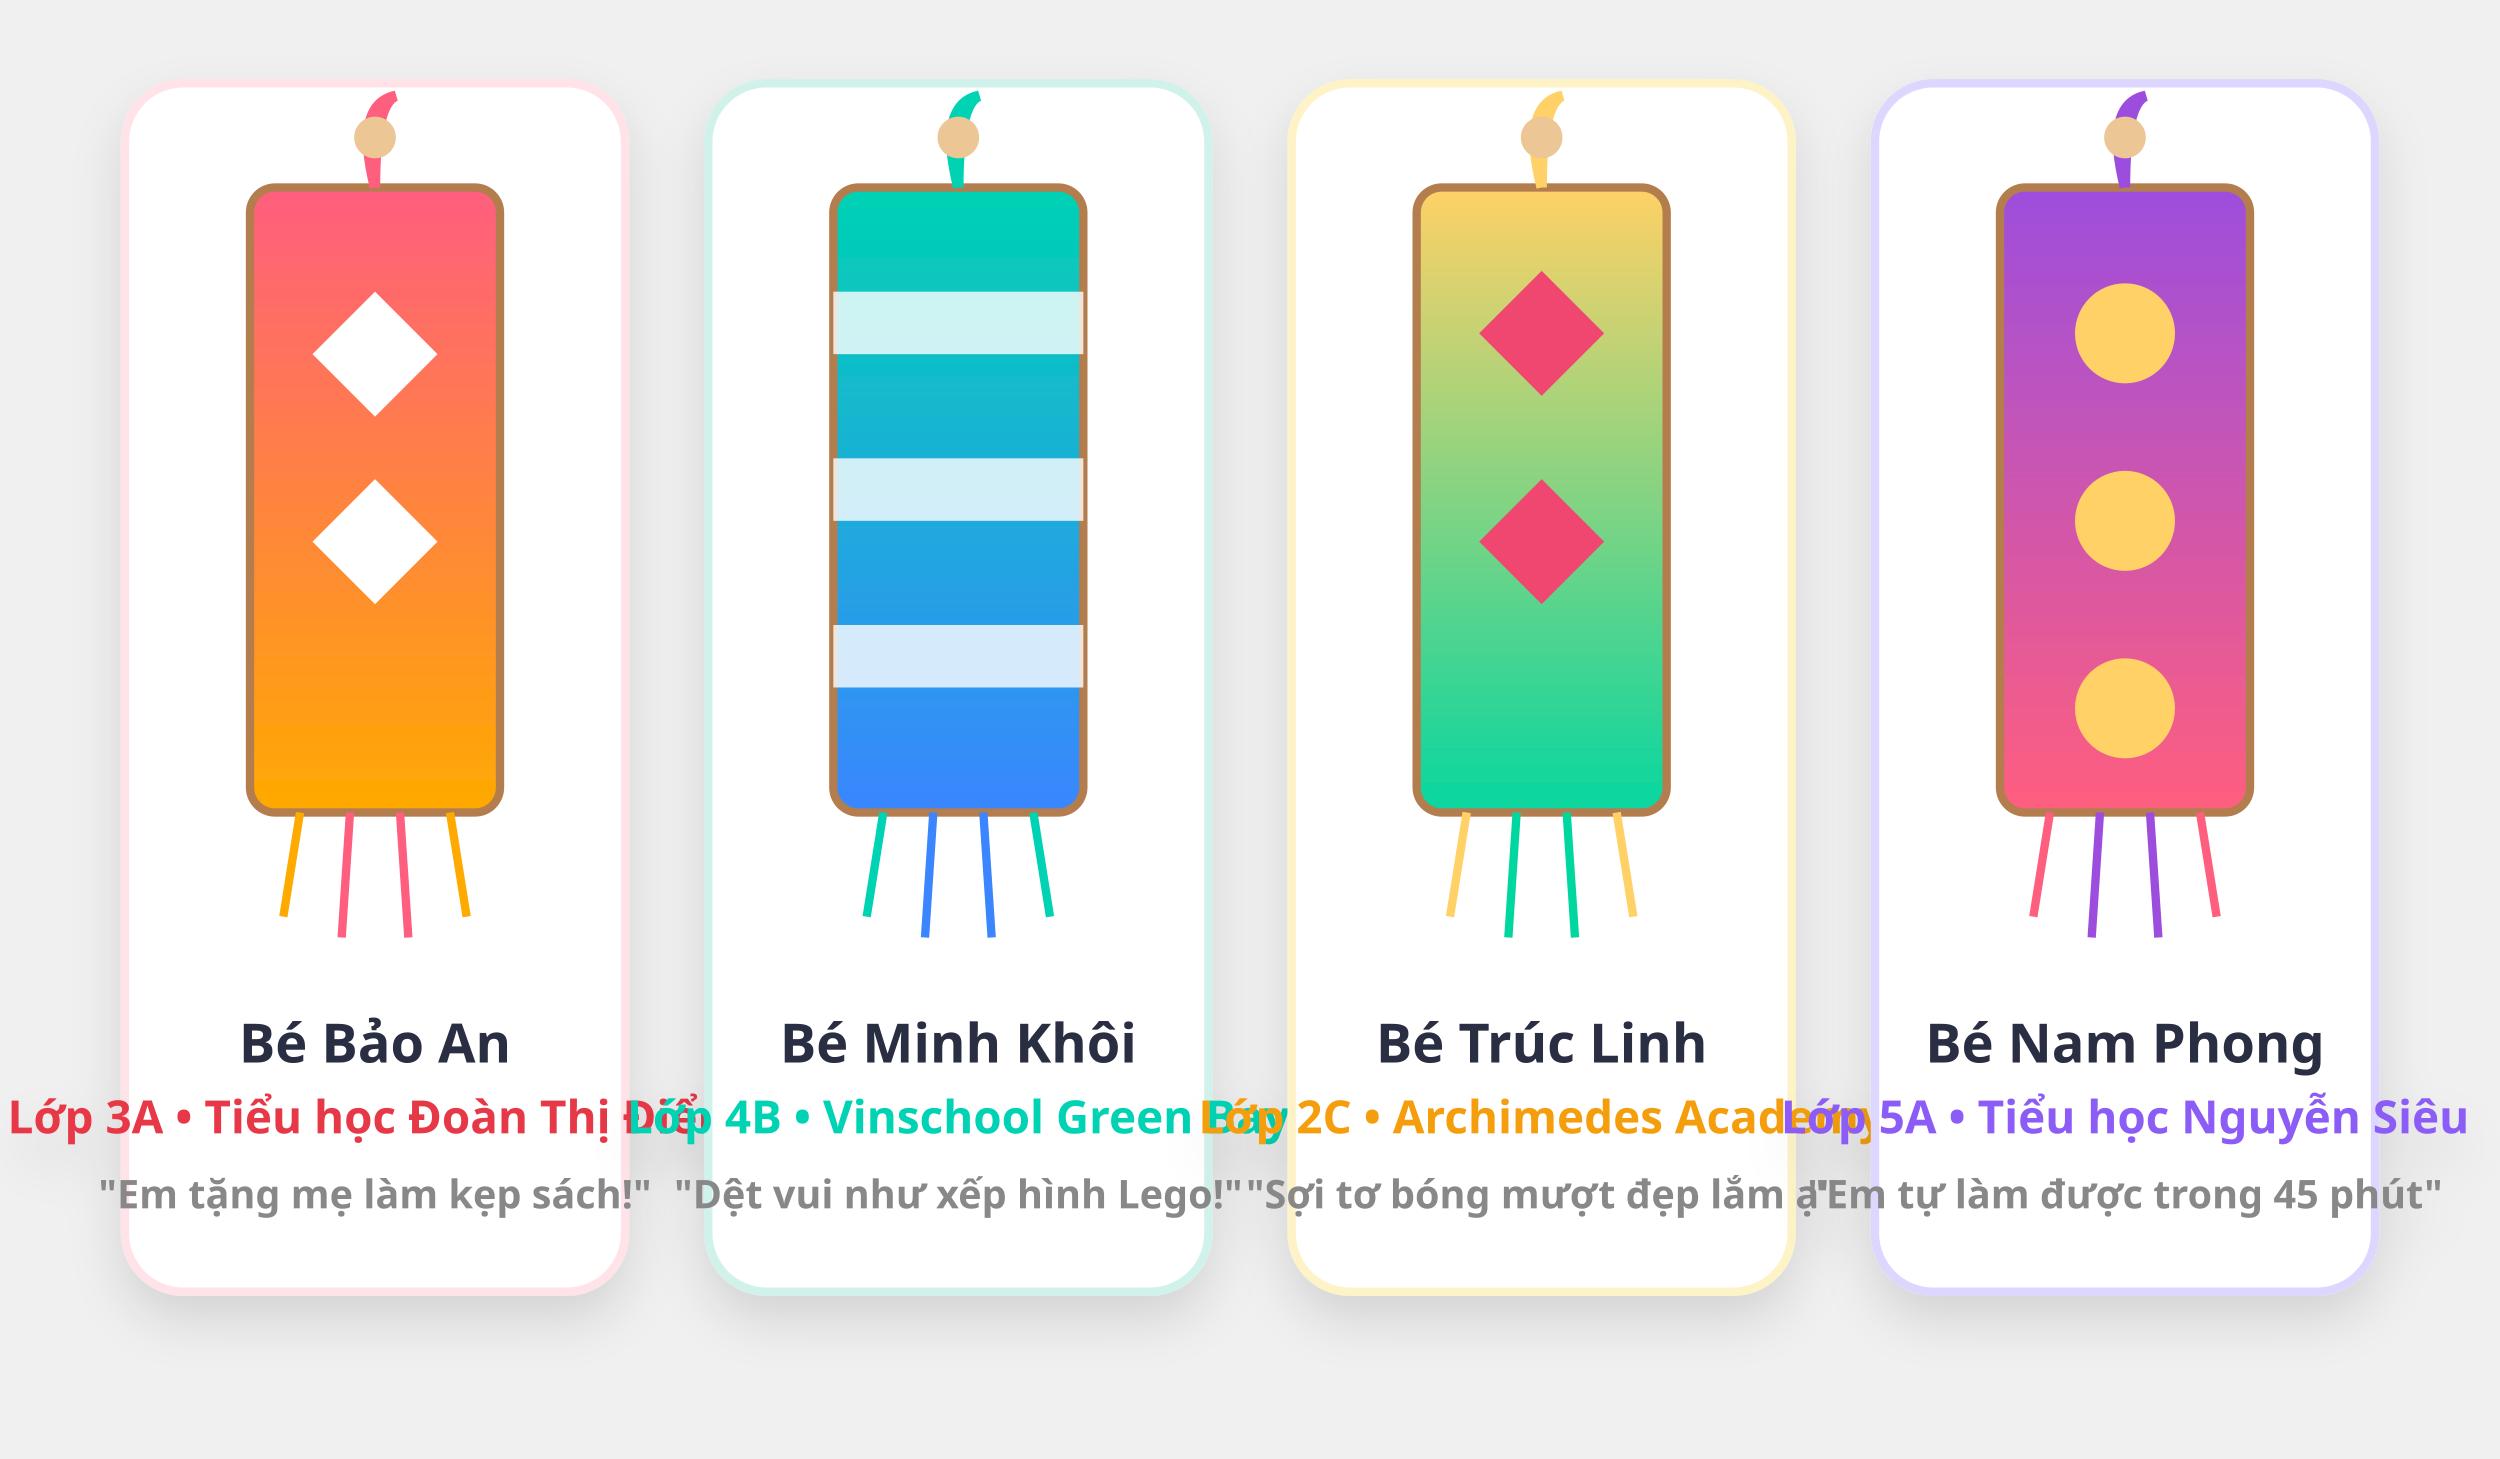
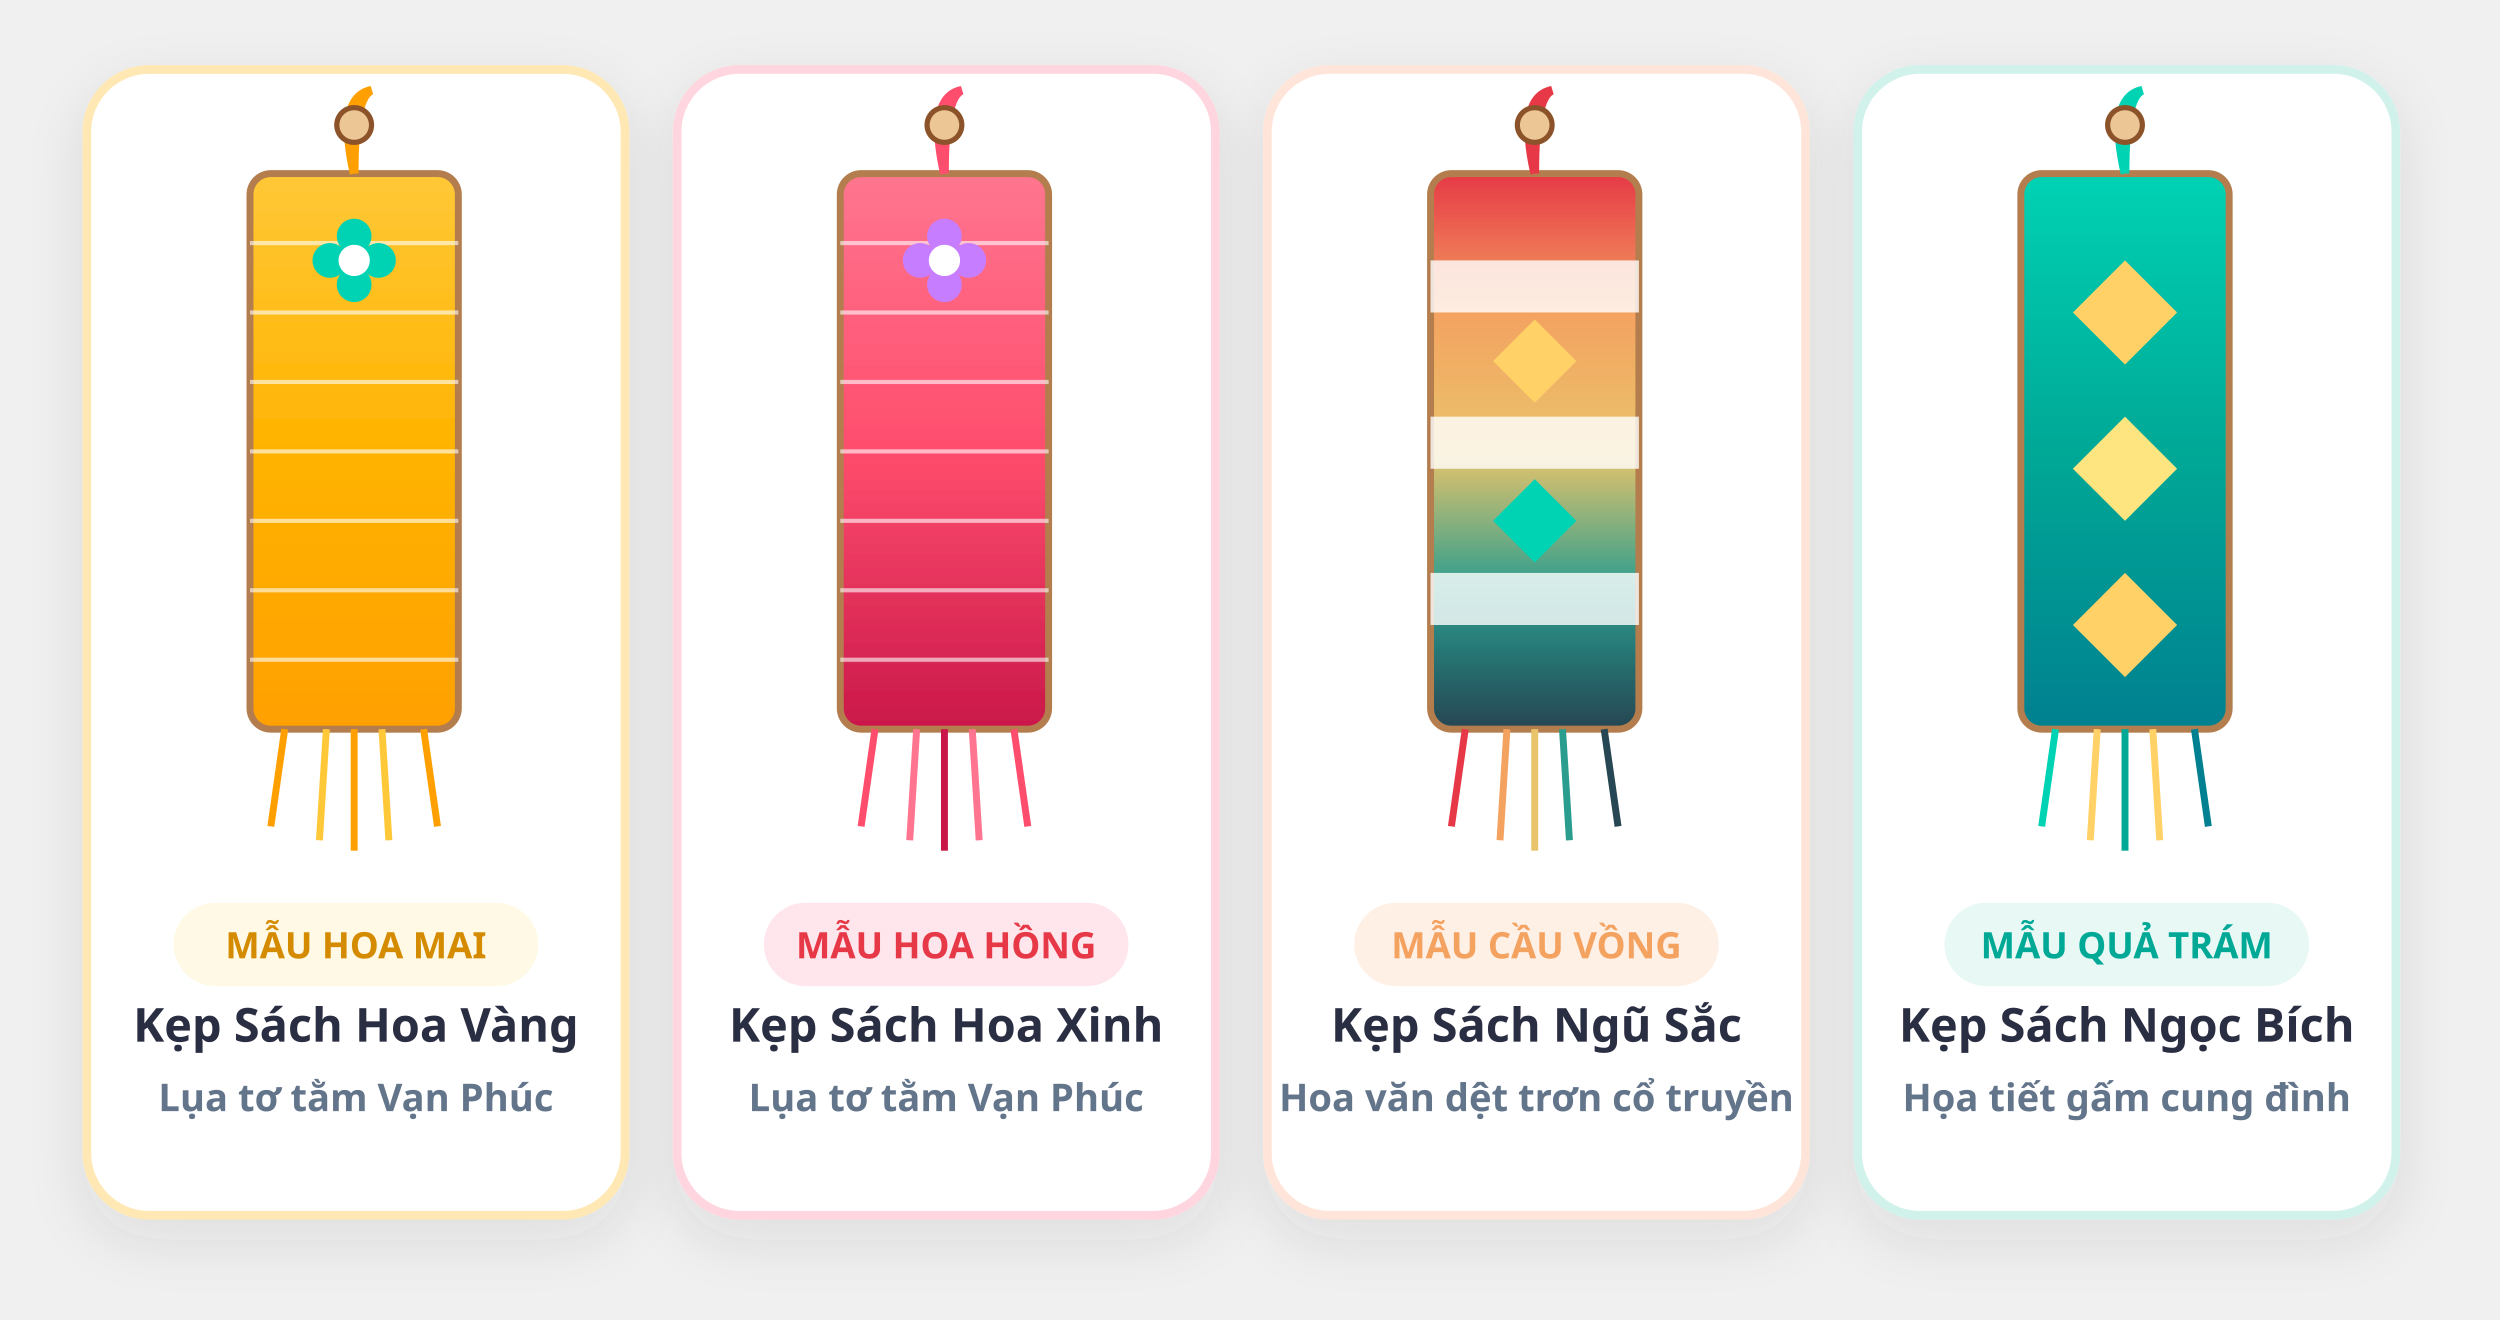
- <svg xmlns="http://www.w3.org/2000/svg" viewBox="0 0 600 350" width="100%" height="100%">
+ <svg xmlns="http://www.w3.org/2000/svg" viewBox="0 0 720 380" width="100%" height="100%">
  <defs>
    <filter id="cardShadow" x="-10%" y="-10%" width="120%" height="120%">
-       <feDropShadow dx="0" dy="6" stdDeviation="6" flood-color="#000" flood-opacity="0.12" />
+       <feDropShadow dx="0" dy="6" stdDeviation="8" flood-color="#2B2D42" flood-opacity="0.1" />
    </filter>
-     <linearGradient id="g1" x1="0%" y1="0%" x2="0%" y2="100%">
-       <stop offset="0%" stop-color="#FF5E7E" />
-       <stop offset="100%" stop-color="#FFAA00" />
+     <linearGradient id="goldSilk" x1="0%" y1="0%" x2="0%" y2="100%">
+       <stop offset="0%" stop-color="#FFC837" />
+       <stop offset="50%" stop-color="#FFB300" />
+       <stop offset="100%" stop-color="#FFA000" />
    </linearGradient>
-     <linearGradient id="g2" x1="0%" y1="0%" x2="0%" y2="100%">
+     <linearGradient id="pinkSilk" x1="0%" y1="0%" x2="0%" y2="100%">
+       <stop offset="0%" stop-color="#FF758F" />
+       <stop offset="50%" stop-color="#FF4D6D" />
+       <stop offset="100%" stop-color="#C9184A" />
+     </linearGradient>
+     <linearGradient id="rainbowSilk" x1="0%" y1="0%" x2="0%" y2="100%">
+       <stop offset="0%" stop-color="#E63946" />
+       <stop offset="25%" stop-color="#F4A261" />
+       <stop offset="50%" stop-color="#E9C46A" />
+       <stop offset="75%" stop-color="#2A9D8F" />
+       <stop offset="100%" stop-color="#264653" />
+     </linearGradient>
+     <linearGradient id="jadeSilk" x1="0%" y1="0%" x2="0%" y2="100%">
      <stop offset="0%" stop-color="#00D2B4" />
-       <stop offset="100%" stop-color="#3A86FF" />
-     </linearGradient>
-     <linearGradient id="g3" x1="0%" y1="0%" x2="0%" y2="100%">
-       <stop offset="0%" stop-color="#FFD166" />
-       <stop offset="100%" stop-color="#06D6A0" />
-     </linearGradient>
-     <linearGradient id="g4" x1="0%" y1="0%" x2="0%" y2="100%">
-       <stop offset="0%" stop-color="#9D4EDD" />
-       <stop offset="100%" stop-color="#FF5E7E" />
+       <stop offset="50%" stop-color="#00A896" />
+       <stop offset="100%" stop-color="#028090" />
    </linearGradient>
  </defs>
-   <g transform="translate(30, 20)" filter="url(#cardShadow)">
-     <rect x="0" y="0" width="120" height="290" rx="14" fill="#FFFFFF" stroke="#FFE3E8" stroke-width="2" />
-     <g transform="translate(30, 25)">
-       <rect x="0" y="0" width="60" height="150" rx="6" fill="url(#g1)" stroke="#B37D4E" stroke-width="2" />
-       <polygon points="30,25 45,40 30,55 15,40" fill="#FFF" />
-       <polygon points="30,70 45,85 30,100 15,85" fill="#FFF" />
-       <path d="M 30 0 Q 30 -20 35 -22 Q 25 -20 30 0" stroke="#FF5E7E" stroke-width="2.5" fill="none" />
-       <circle cx="30" cy="-12" r="5" fill="#ECC695" />
-       <line x1="12" y1="150" x2="8" y2="175" stroke="#FFAA00" stroke-width="2" />
-       <line x1="24" y1="150" x2="22" y2="180" stroke="#FF5E7E" stroke-width="2" />
-       <line x1="36" y1="150" x2="38" y2="180" stroke="#FF5E7E" stroke-width="2" />
-       <line x1="48" y1="150" x2="52" y2="175" stroke="#FFAA00" stroke-width="2" />
+   <g transform="translate(25, 20)" filter="url(#cardShadow)">
+     <rect x="0" y="0" width="155" height="330" rx="18" fill="#FFFFFF" stroke="#FFE8B3" stroke-width="2.5" />
+     <g transform="translate(47, 30)">
+       <rect x="0" y="0" width="60" height="160" rx="6" fill="url(#goldSilk)" stroke="#B37D4E" stroke-width="2" />
+       <line x1="0" y1="20" x2="60" y2="20" stroke="#FFF" stroke-width="1.2" opacity="0.6" />
+       <line x1="0" y1="40" x2="60" y2="40" stroke="#FFF" stroke-width="1.2" opacity="0.6" />
+       <line x1="0" y1="60" x2="60" y2="60" stroke="#FFF" stroke-width="1.2" opacity="0.6" />
+       <line x1="0" y1="80" x2="60" y2="80" stroke="#FFF" stroke-width="1.2" opacity="0.6" />
+       <line x1="0" y1="100" x2="60" y2="100" stroke="#FFF" stroke-width="1.2" opacity="0.6" />
+       <line x1="0" y1="120" x2="60" y2="120" stroke="#FFF" stroke-width="1.2" opacity="0.6" />
+       <line x1="0" y1="140" x2="60" y2="140" stroke="#FFF" stroke-width="1.2" opacity="0.6" />
+       <path d="M 30 0 Q 30 -22 35 -24 Q 25 -22 30 0" stroke="#FFA000" stroke-width="2.5" fill="none" />
+       <circle cx="30" cy="-14" r="5" fill="#ECC695" stroke="#8C5329" stroke-width="1.5" />
+       <g transform="translate(30, 25)">
+         <circle cx="-7" cy="0" r="5" fill="#00D2B4" />
+         <circle cx="7" cy="0" r="5" fill="#00D2B4" />
+         <circle cx="0" cy="-7" r="5" fill="#00D2B4" />
+         <circle cx="0" cy="7" r="5" fill="#00D2B4" />
+         <circle cx="0" cy="0" r="4.5" fill="#FFF" />
+       </g>
+       <line x1="10" y1="160" x2="6" y2="188" stroke="#FFA000" stroke-width="2" />
+       <line x1="22" y1="160" x2="20" y2="192" stroke="#FFC837" stroke-width="2" />
+       <line x1="30" y1="160" x2="30" y2="195" stroke="#FFA000" stroke-width="2" />
+       <line x1="38" y1="160" x2="40" y2="192" stroke="#FFC837" stroke-width="2" />
+       <line x1="50" y1="160" x2="54" y2="188" stroke="#FFA000" stroke-width="2" />
    </g>
-     <text x="60" y="235" font-family="'Baloo 2', sans-serif" font-size="13" font-weight="800" fill="#2B2D42" text-anchor="middle">Bé Bảo An</text>
-     <text x="60" y="252" font-family="'Quicksand', sans-serif" font-size="11" font-weight="600" fill="#E63946" text-anchor="middle">Lớp 3A • Tiểu học Đoàn Thị Điểm</text>
-     <text x="60" y="270" font-family="'Quicksand', sans-serif" font-size="9.5" font-weight="600" fill="#888" text-anchor="middle">"Em tặng mẹ làm kẹp sách!"</text>
+     <rect x="25" y="240" width="105" height="24" rx="12" fill="#FFF9E6" />
+     <text x="77.5" y="256" font-family="'Nunito', sans-serif" font-size="10.5" font-weight="800" fill="#D48B00" text-anchor="middle">MẪU HOA MAI</text>
+     <text x="77.5" y="280" font-family="'Nunito', sans-serif" font-size="13.5" font-weight="900" fill="#2B2D42" text-anchor="middle">Kẹp Sách Hoa Vàng</text>
+     <text x="77.5" y="300" font-family="'Nunito', sans-serif" font-size="11" font-weight="700" fill="#64748B" text-anchor="middle">Lụa tơ tằm Vạn Phúc</text>
  </g>
-   <g transform="translate(170, 20)" filter="url(#cardShadow)">
-     <rect x="0" y="0" width="120" height="290" rx="14" fill="#FFFFFF" stroke="#D1F2EB" stroke-width="2" />
-     <g transform="translate(30, 25)">
-       <rect x="0" y="0" width="60" height="150" rx="6" fill="url(#g2)" stroke="#B37D4E" stroke-width="2" />
+   <g transform="translate(195, 20)" filter="url(#cardShadow)">
+     <rect x="0" y="0" width="155" height="330" rx="18" fill="#FFFFFF" stroke="#FFD6DF" stroke-width="2.5" />
+     <g transform="translate(47, 30)">
+       <rect x="0" y="0" width="60" height="160" rx="6" fill="url(#pinkSilk)" stroke="#B37D4E" stroke-width="2" />
+       <line x1="0" y1="20" x2="60" y2="20" stroke="#FFF" stroke-width="1.2" opacity="0.6" />
+       <line x1="0" y1="40" x2="60" y2="40" stroke="#FFF" stroke-width="1.2" opacity="0.6" />
+       <line x1="0" y1="60" x2="60" y2="60" stroke="#FFF" stroke-width="1.2" opacity="0.6" />
+       <line x1="0" y1="80" x2="60" y2="80" stroke="#FFF" stroke-width="1.2" opacity="0.6" />
+       <line x1="0" y1="100" x2="60" y2="100" stroke="#FFF" stroke-width="1.2" opacity="0.6" />
+       <line x1="0" y1="120" x2="60" y2="120" stroke="#FFF" stroke-width="1.2" opacity="0.6" />
+       <line x1="0" y1="140" x2="60" y2="140" stroke="#FFF" stroke-width="1.2" opacity="0.6" />
+       <path d="M 30 0 Q 30 -22 35 -24 Q 25 -22 30 0" stroke="#FF4D6D" stroke-width="2.5" fill="none" />
+       <circle cx="30" cy="-14" r="5" fill="#ECC695" stroke="#8C5329" stroke-width="1.5" />
+       <g transform="translate(30, 25)">
+         <circle cx="-7" cy="0" r="5" fill="#C77DFF" />
+         <circle cx="7" cy="0" r="5" fill="#C77DFF" />
+         <circle cx="0" cy="-7" r="5" fill="#C77DFF" />
+         <circle cx="0" cy="7" r="5" fill="#C77DFF" />
+         <circle cx="0" cy="0" r="4.5" fill="#FFF" />
+       </g>
+       <line x1="10" y1="160" x2="6" y2="188" stroke="#FF4D6D" stroke-width="2" />
+       <line x1="22" y1="160" x2="20" y2="192" stroke="#FF758F" stroke-width="2" />
+       <line x1="30" y1="160" x2="30" y2="195" stroke="#C9184A" stroke-width="2" />
+       <line x1="38" y1="160" x2="40" y2="192" stroke="#FF758F" stroke-width="2" />
+       <line x1="50" y1="160" x2="54" y2="188" stroke="#FF4D6D" stroke-width="2" />
+     </g>
+     <rect x="25" y="240" width="105" height="24" rx="12" fill="#FFE5EC" />
+     <text x="77.5" y="256" font-family="'Nunito', sans-serif" font-size="10.5" font-weight="800" fill="#E63946" text-anchor="middle">MẪU HOA HỒNG</text>
+     <text x="77.5" y="280" font-family="'Nunito', sans-serif" font-size="13.5" font-weight="900" fill="#2B2D42" text-anchor="middle">Kẹp Sách Hoa Xinh</text>
+     <text x="77.5" y="300" font-family="'Nunito', sans-serif" font-size="11" font-weight="700" fill="#64748B" text-anchor="middle">Lụa tơ tằm Vạn Phúc</text>
+   </g>
+   <g transform="translate(365, 20)" filter="url(#cardShadow)">
+     <rect x="0" y="0" width="155" height="330" rx="18" fill="#FFFFFF" stroke="#FFE5D9" stroke-width="2.5" />
+     <g transform="translate(47, 30)">
+       <rect x="0" y="0" width="60" height="160" rx="6" fill="url(#rainbowSilk)" stroke="#B37D4E" stroke-width="2" />
      <rect x="0" y="25" width="60" height="15" fill="#FFF" opacity="0.8" />
-       <rect x="0" y="65" width="60" height="15" fill="#FFF" opacity="0.8" />
-       <rect x="0" y="105" width="60" height="15" fill="#FFF" opacity="0.8" />
-       <path d="M 30 0 Q 30 -20 35 -22 Q 25 -20 30 0" stroke="#00D2B4" stroke-width="2.5" fill="none" />
-       <circle cx="30" cy="-12" r="5" fill="#ECC695" />
-       <line x1="12" y1="150" x2="8" y2="175" stroke="#00D2B4" stroke-width="2" />
-       <line x1="24" y1="150" x2="22" y2="180" stroke="#3A86FF" stroke-width="2" />
-       <line x1="36" y1="150" x2="38" y2="180" stroke="#3A86FF" stroke-width="2" />
-       <line x1="48" y1="150" x2="52" y2="175" stroke="#00D2B4" stroke-width="2" />
+       <rect x="0" y="70" width="60" height="15" fill="#FFF" opacity="0.8" />
+       <rect x="0" y="115" width="60" height="15" fill="#FFF" opacity="0.8" />
+       <path d="M 30 0 Q 30 -22 35 -24 Q 25 -22 30 0" stroke="#E63946" stroke-width="2.5" fill="none" />
+       <circle cx="30" cy="-14" r="5" fill="#ECC695" stroke="#8C5329" stroke-width="1.5" />
+       <polygon points="30,42 42,54 30,66 18,54" fill="#FFD166" />
+       <polygon points="30,88 42,100 30,112 18,100" fill="#00D2B4" />
+       <line x1="10" y1="160" x2="6" y2="188" stroke="#E63946" stroke-width="2" />
+       <line x1="22" y1="160" x2="20" y2="192" stroke="#F4A261" stroke-width="2" />
+       <line x1="30" y1="160" x2="30" y2="195" stroke="#E9C46A" stroke-width="2" />
+       <line x1="38" y1="160" x2="40" y2="192" stroke="#2A9D8F" stroke-width="2" />
+       <line x1="50" y1="160" x2="54" y2="188" stroke="#264653" stroke-width="2" />
    </g>
-     <text x="60" y="235" font-family="'Baloo 2', sans-serif" font-size="13" font-weight="800" fill="#2B2D42" text-anchor="middle">Bé Minh Khôi</text>
-     <text x="60" y="252" font-family="'Quicksand', sans-serif" font-size="11" font-weight="600" fill="#00D2B4" text-anchor="middle">Lớp 4B • Vinschool Green Bay</text>
-     <text x="60" y="270" font-family="'Quicksand', sans-serif" font-size="9.5" font-weight="600" fill="#888" text-anchor="middle">"Dệt vui như xếp hình Lego!"</text>
+     <rect x="25" y="240" width="105" height="24" rx="12" fill="#FFF0E6" />
+     <text x="77.5" y="256" font-family="'Nunito', sans-serif" font-size="10.5" font-weight="800" fill="#F4A261" text-anchor="middle">MẪU CẦU VỒNG</text>
+     <text x="77.5" y="280" font-family="'Nunito', sans-serif" font-size="13.5" font-weight="900" fill="#2B2D42" text-anchor="middle">Kẹp Sách Ngũ Sắc</text>
+     <text x="77.5" y="300" font-family="'Nunito', sans-serif" font-size="11" font-weight="700" fill="#64748B" text-anchor="middle">Hoa văn dệt trơn cổ truyền</text>
  </g>
-   <g transform="translate(310, 20)" filter="url(#cardShadow)">
-     <rect x="0" y="0" width="120" height="290" rx="14" fill="#FFFFFF" stroke="#FEF3C7" stroke-width="2" />
-     <g transform="translate(30, 25)">
-       <rect x="0" y="0" width="60" height="150" rx="6" fill="url(#g3)" stroke="#B37D4E" stroke-width="2" />
-       <polygon points="30,20 45,35 30,50 15,35" fill="#EF476F" />
-       <polygon points="30,70 45,85 30,100 15,85" fill="#EF476F" />
-       <path d="M 30 0 Q 30 -20 35 -22 Q 25 -20 30 0" stroke="#FFD166" stroke-width="2.5" fill="none" />
-       <circle cx="30" cy="-12" r="5" fill="#ECC695" />
-       <line x1="12" y1="150" x2="8" y2="175" stroke="#FFD166" stroke-width="2" />
-       <line x1="24" y1="150" x2="22" y2="180" stroke="#06D6A0" stroke-width="2" />
-       <line x1="36" y1="150" x2="38" y2="180" stroke="#06D6A0" stroke-width="2" />
-       <line x1="48" y1="150" x2="52" y2="175" stroke="#FFD166" stroke-width="2" />
+   <g transform="translate(535, 20)" filter="url(#cardShadow)">
+     <rect x="0" y="0" width="155" height="330" rx="18" fill="#FFFFFF" stroke="#D1F2EB" stroke-width="2.5" />
+     <g transform="translate(47, 30)">
+       <rect x="0" y="0" width="60" height="160" rx="6" fill="url(#jadeSilk)" stroke="#B37D4E" stroke-width="2" />
+       <polygon points="30,25 45,40 30,55 15,40" fill="#FFD166" />
+       <polygon points="30,70 45,85 30,100 15,85" fill="#FFE57F" />
+       <polygon points="30,115 45,130 30,145 15,130" fill="#FFD166" />
+       <path d="M 30 0 Q 30 -22 35 -24 Q 25 -22 30 0" stroke="#00D2B4" stroke-width="2.5" fill="none" />
+       <circle cx="30" cy="-14" r="5" fill="#ECC695" stroke="#8C5329" stroke-width="1.5" />
+       <line x1="10" y1="160" x2="6" y2="188" stroke="#00D2B4" stroke-width="2" />
+       <line x1="22" y1="160" x2="20" y2="192" stroke="#FFD166" stroke-width="2" />
+       <line x1="30" y1="160" x2="30" y2="195" stroke="#00A896" stroke-width="2" />
+       <line x1="38" y1="160" x2="40" y2="192" stroke="#FFD166" stroke-width="2" />
+       <line x1="50" y1="160" x2="54" y2="188" stroke="#028090" stroke-width="2" />
    </g>
-     <text x="60" y="235" font-family="'Baloo 2', sans-serif" font-size="13" font-weight="800" fill="#2B2D42" text-anchor="middle">Bé Trúc Linh</text>
-     <text x="60" y="252" font-family="'Quicksand', sans-serif" font-size="11" font-weight="600" fill="#F59E0B" text-anchor="middle">Lớp 2C • Archimedes Academy</text>
-     <text x="60" y="270" font-family="'Quicksand', sans-serif" font-size="9.5" font-weight="600" fill="#888" text-anchor="middle">"Sợi tơ bóng mượt đẹp lắm ạ"</text>
-   </g>
-   <g transform="translate(450, 20)" filter="url(#cardShadow)">
-     <rect x="0" y="0" width="120" height="290" rx="14" fill="#FFFFFF" stroke="#DDD6FE" stroke-width="2" />
-     <g transform="translate(30, 25)">
-       <rect x="0" y="0" width="60" height="150" rx="6" fill="url(#g4)" stroke="#B37D4E" stroke-width="2" />
-       <circle cx="30" cy="35" r="12" fill="#FFD166" />
-       <circle cx="30" cy="80" r="12" fill="#FFD166" />
-       <circle cx="30" cy="125" r="12" fill="#FFD166" />
-       <path d="M 30 0 Q 30 -20 35 -22 Q 25 -20 30 0" stroke="#9D4EDD" stroke-width="2.5" fill="none" />
-       <circle cx="30" cy="-12" r="5" fill="#ECC695" />
-       <line x1="12" y1="150" x2="8" y2="175" stroke="#FF5E7E" stroke-width="2" />
-       <line x1="24" y1="150" x2="22" y2="180" stroke="#9D4EDD" stroke-width="2" />
-       <line x1="36" y1="150" x2="38" y2="180" stroke="#9D4EDD" stroke-width="2" />
-       <line x1="48" y1="150" x2="52" y2="175" stroke="#FF5E7E" stroke-width="2" />
-     </g>
-     <text x="60" y="235" font-family="'Baloo 2', sans-serif" font-size="13" font-weight="800" fill="#2B2D42" text-anchor="middle">Bé Nam Phong</text>
-     <text x="60" y="252" font-family="'Quicksand', sans-serif" font-size="11" font-weight="600" fill="#8B5CF6" text-anchor="middle">Lớp 5A • Tiểu học Nguyễn Siêu</text>
-     <text x="60" y="270" font-family="'Quicksand', sans-serif" font-size="9.5" font-weight="600" fill="#888" text-anchor="middle">"Em tự làm được trong 45 phút"</text>
+     <rect x="25" y="240" width="105" height="24" rx="12" fill="#E8F8F5" />
+     <text x="77.5" y="256" font-family="'Nunito', sans-serif" font-size="10.5" font-weight="800" fill="#00A896" text-anchor="middle">MẪU QUẢ TRÁM</text>
+     <text x="77.5" y="280" font-family="'Nunito', sans-serif" font-size="13.5" font-weight="900" fill="#2B2D42" text-anchor="middle">Kẹp Sách Ngọc Bích</text>
+     <text x="77.5" y="300" font-family="'Nunito', sans-serif" font-size="11" font-weight="700" fill="#64748B" text-anchor="middle">Họa tiết gấm cung đình</text>
  </g>
</svg>
